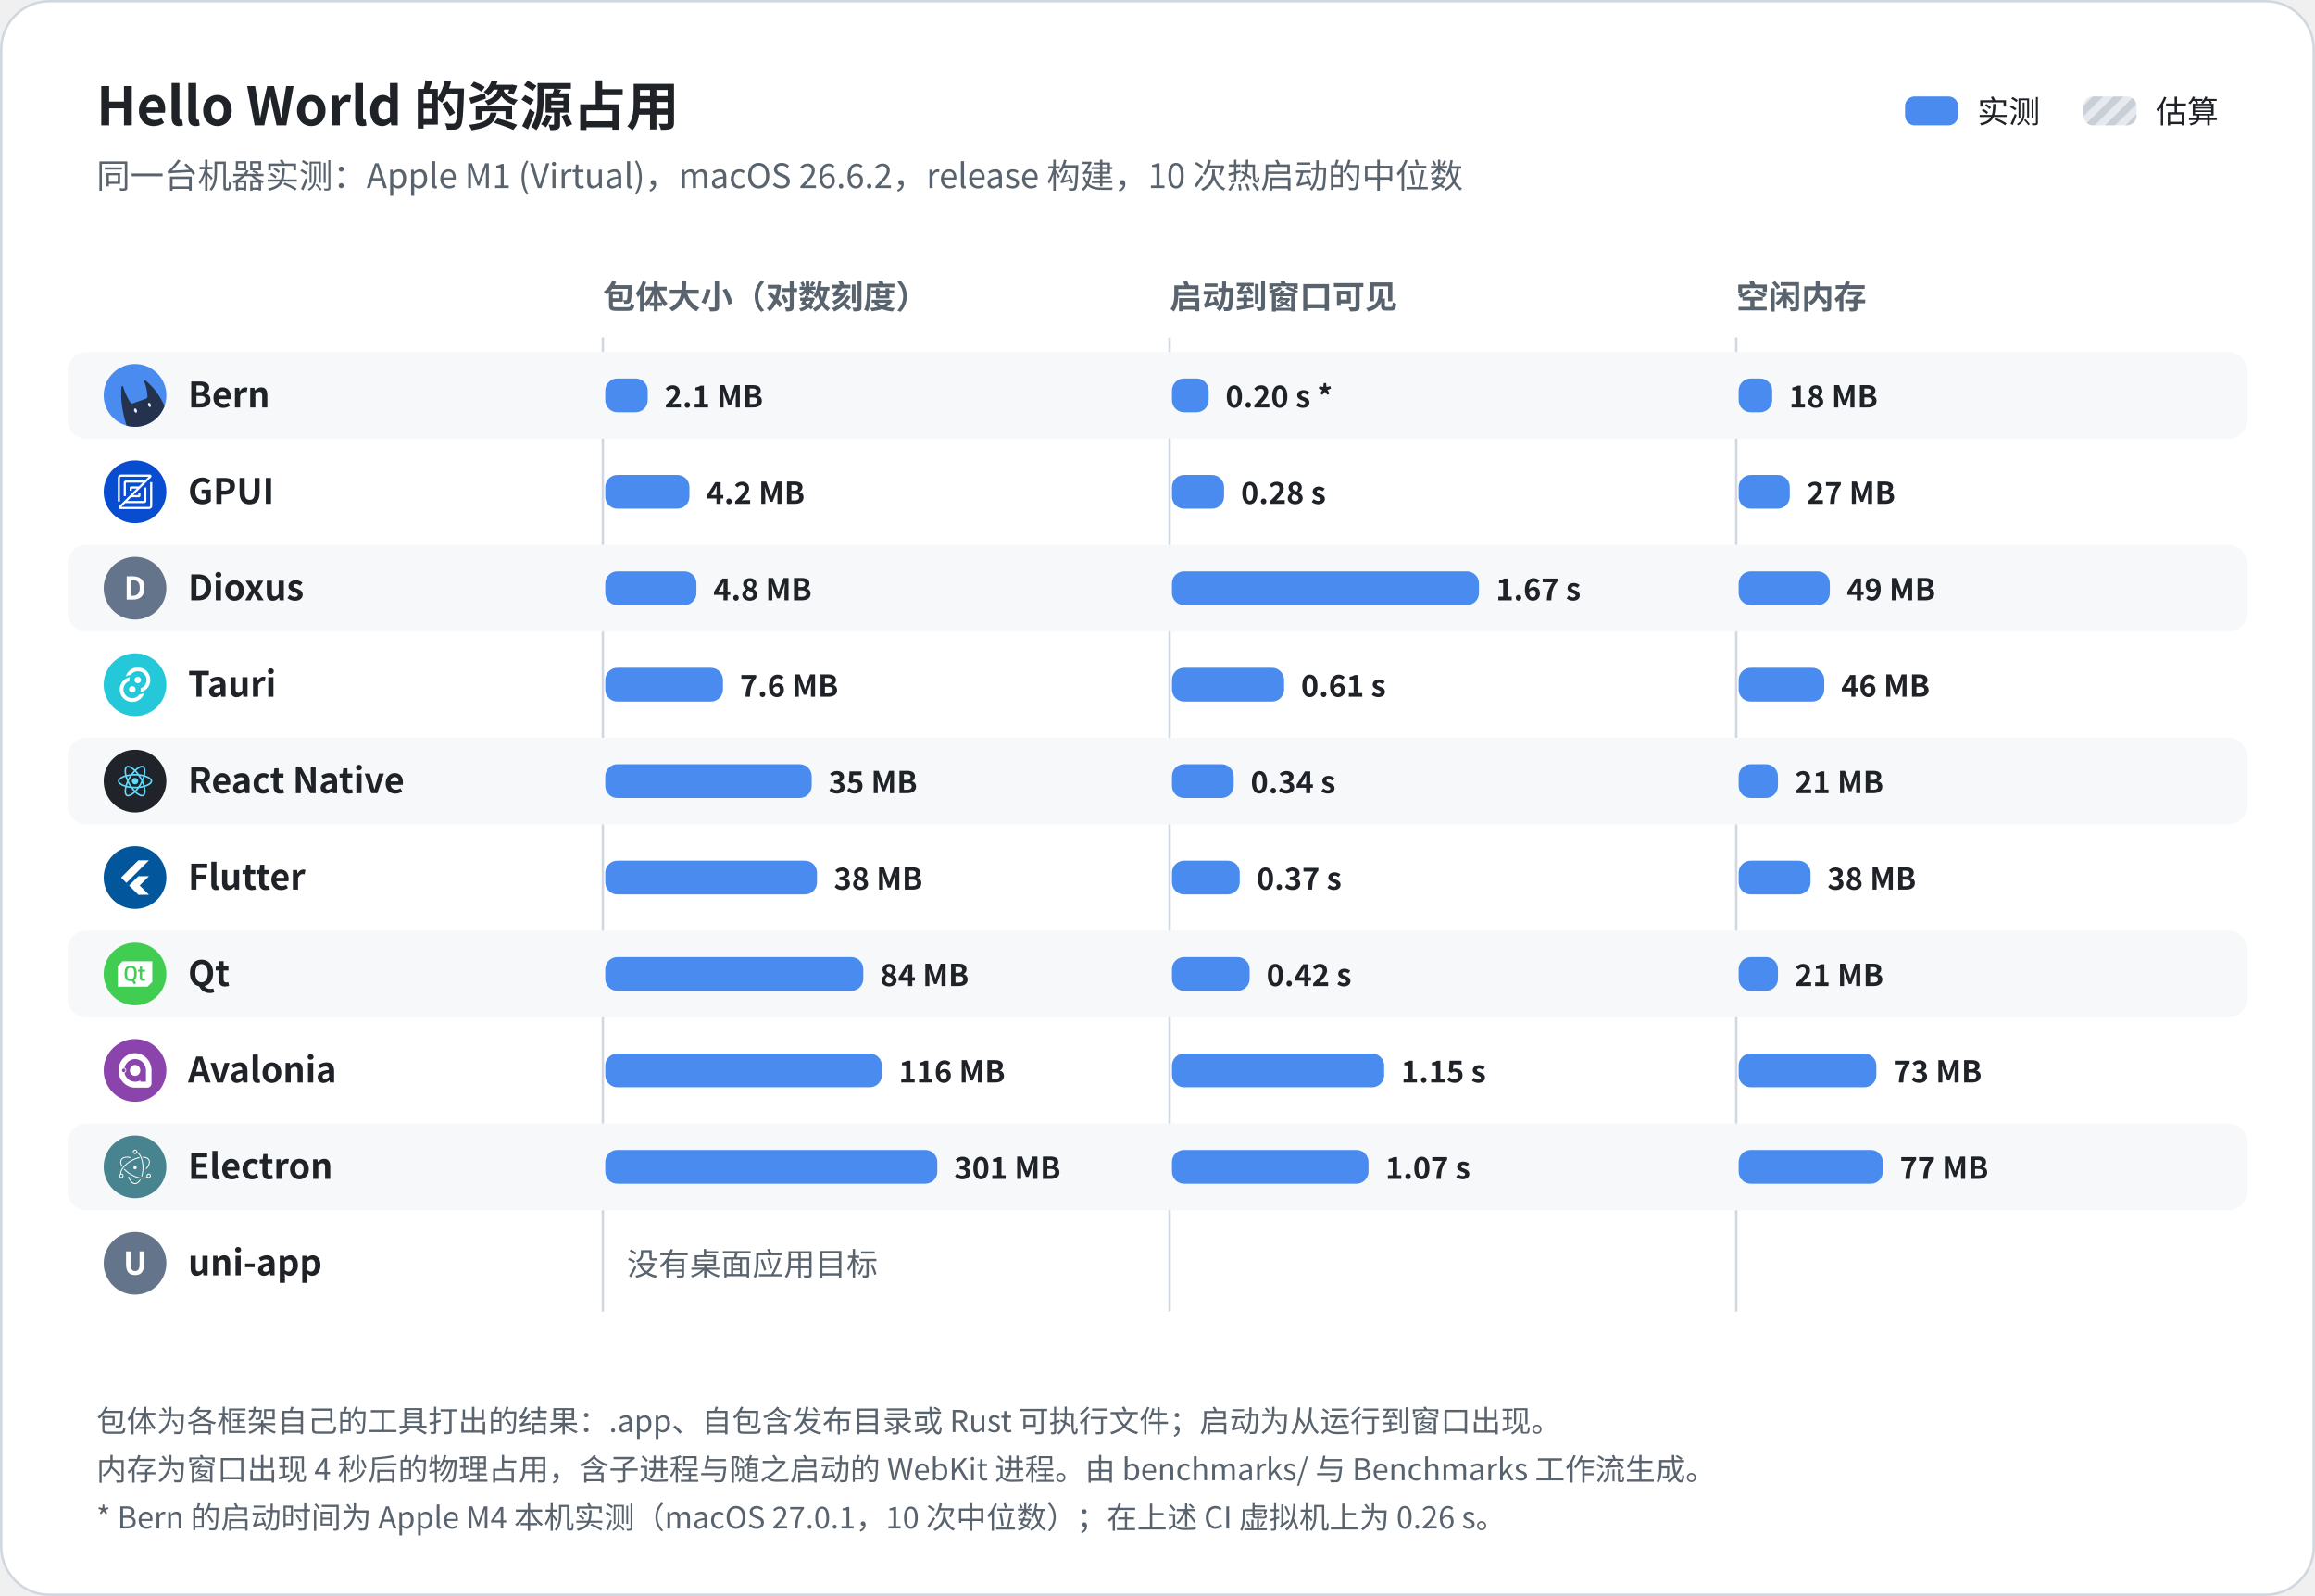
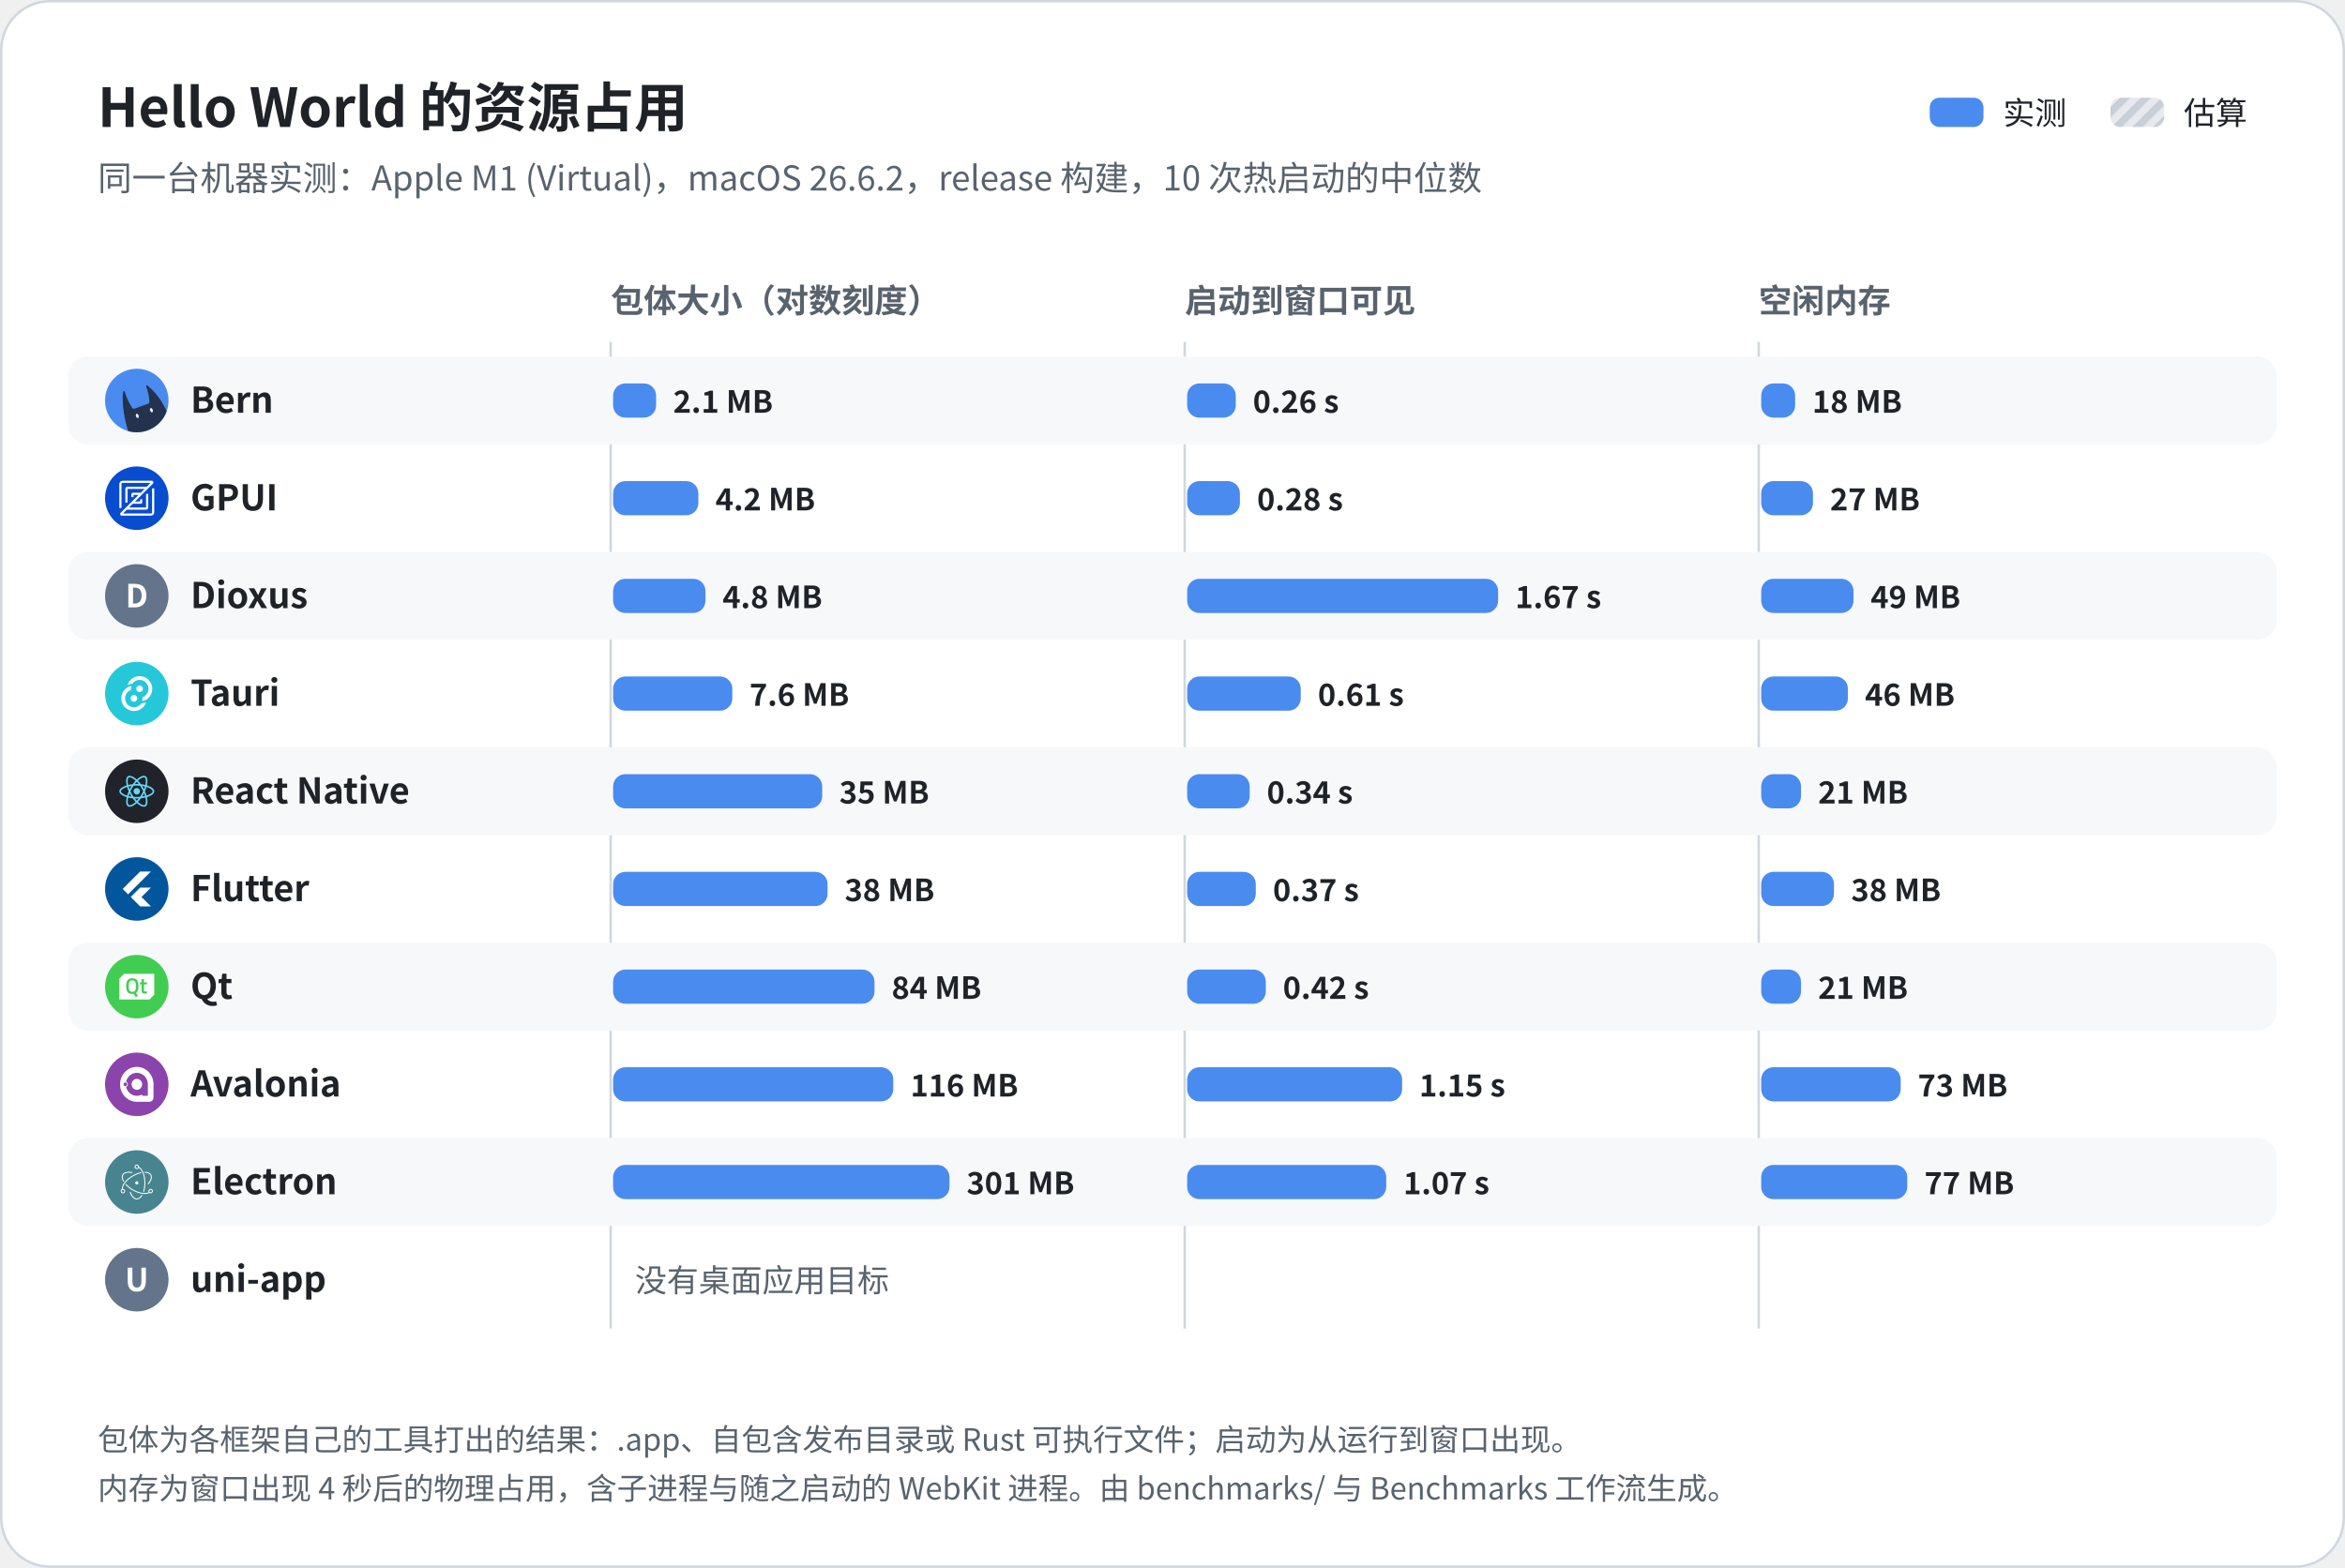
- <svg xmlns="http://www.w3.org/2000/svg" viewBox="0 0 960 662" width="960" height="662" font-family="-apple-system, BlinkMacSystemFont, 'Segoe UI', 'PingFang SC', 'Hiragino Sans GB', 'Microsoft YaHei', 'Noto Sans CJK SC', 'Helvetica Neue', Arial, sans-serif">
+ <svg xmlns="http://www.w3.org/2000/svg" viewBox="0 0 960 642" width="960" height="642" font-family="-apple-system, BlinkMacSystemFont, 'Segoe UI', 'PingFang SC', 'Hiragino Sans GB', 'Microsoft YaHei', 'Noto Sans CJK SC', 'Helvetica Neue', Arial, sans-serif">
  <defs>
    <symbol id="bern-logo" viewBox="0 0 1024 1024">
      <defs>
        <clipPath id="bern-symbol-disc">
          <circle cx="512" cy="512" r="512" />
        </clipPath>
      </defs>
      <g clip-path="url(#bern-symbol-disc)">
        <rect width="1024" height="1024" fill="#4A8BEF" />
        <path fill="#24324D" d="M 290.4 372.1 C 270.7 579.3 309.8 827.6 392.0 1060.0 L 1100 1100 L 1060.0 880.0 C 1013.0 692.2 904.4 451.5 684.3 270.5 A 14 14 0 0 0 662.4 286.5 C 693.7 364.2 711.6 444.8 715.3 529.4 A 36 36 0 0 1 691.6 564.9 C 620.6 590.7 549.5 616.5 478.5 642.4 A 36 36 0 0 1 436.0 628.1 C 383.8 547.6 344.6 461.1 317.8 369.5 A 14 14 0 0 0 290.4 372.1 Z" />
        <ellipse rx="22" ry="36" fill="#E8F4FF" transform="translate(520 760) rotate(-20)" />
        <ellipse rx="22" ry="36" fill="#E8F4FF" transform="translate(748 668) rotate(-20)" />
      </g>
    </symbol>
    <marker id="arrow" viewBox="0 0 10 10" refX="8" refY="5" markerWidth="10" markerHeight="10" markerUnits="userSpaceOnUse" orient="auto-start-reverse">
      <path d="M0 0 L10 5 L0 10 z" fill="#AFB8C1" />
    </marker>
    <marker id="arrow-accent" viewBox="0 0 10 10" refX="8" refY="5" markerWidth="11" markerHeight="11" markerUnits="userSpaceOnUse" orient="auto-start-reverse">
      <path d="M0 0 L10 5 L0 10 z" fill="#4A8BEF" />
    </marker>
  </defs>
-   <rect x="0.5" y="0.5" width="959" height="661" rx="20" fill="#FFFFFF" stroke="#D0D7DE" />
+   <rect x="0.5" y="0.5" width="959" height="641" rx="20" fill="#FFFFFF" stroke="#D0D7DE" />
  <defs>
    <pattern id="hatch" width="6" height="6" patternUnits="userSpaceOnUse" patternTransform="rotate(45)">
      <rect width="6" height="6" fill="#E6EAEF" />
      <rect width="3" height="6" fill="#AFB8C1" opacity="0.55" />
    </pattern>
  </defs>
  <text x="40" y="52" font-size="22" font-weight="700" fill="#1F2328">Hello World 的资源占用</text>
  <text x="40" y="78" font-size="14" fill="#59636E">同一台机器实测：Apple M1 (Virtual)，macOS 26.6.2，release 构建，10 次热启动的中位数</text>
  <text x="894.0" y="51" font-size="13" fill="#1F2328">估算</text>
  <rect x="864.0" y="40" width="22" height="12" rx="4" fill="url(#hatch)" />
  <text x="820.0" y="51" font-size="13" fill="#1F2328">实测</text>
  <rect x="790.0" y="40" width="22" height="12" rx="4" fill="#4A8BEF" />
  <text x="250" y="128" font-size="13.5" font-weight="600" fill="#59636E">包体大小（对数刻度）</text>
  <line x1="250" y1="140" x2="250" y2="544" stroke="#D0D7DE" />
  <text x="485" y="128" font-size="13.5" font-weight="600" fill="#59636E">启动到窗口可见</text>
  <line x1="485" y1="140" x2="485" y2="544" stroke="#D0D7DE" />
  <text x="720" y="128" font-size="13.5" font-weight="600" fill="#59636E">空闲内存</text>
  <line x1="720" y1="140" x2="720" y2="544" stroke="#D0D7DE" />
  <rect x="28" y="146.0" width="904" height="36" rx="8" fill="#F6F8FA" />
  <use href="#bern-logo" x="43.0" y="151.0" width="26.0" height="26.0" />
  <text x="78" y="169.0" font-size="14.5" font-weight="700" fill="#1F2328">Bern</text>
  <rect x="251" y="157.0" width="17.6" height="14" rx="5" fill="#4A8BEF" />
  <text x="275.6" y="169.0" font-size="12.5" font-weight="700" fill="#1F2328">2.1 MB</text>
-   <rect x="486" y="157.0" width="15.2" height="14" rx="5" fill="#4A8BEF" />
-   <text x="508.2" y="169.0" font-size="12.5" font-weight="700" fill="#1F2328">0.20 s *</text>
+   <rect x="486" y="157.0" width="19.9" height="14" rx="5" fill="#4A8BEF" />
+   <text x="512.9" y="169.0" font-size="12.5" font-weight="700" fill="#1F2328">0.26 s</text>
  <rect x="721" y="157.0" width="13.9" height="14" rx="5" fill="#4A8BEF" />
  <text x="741.9" y="169.0" font-size="12.5" font-weight="700" fill="#1F2328">18 MB</text>
  <circle cx="56.0" cy="204.0" r="13.0" fill="#084CCF" />
  <path d="M2.25 1.5a.75.75 0 0 0-.75.75v16.5H0V2.25A2.25 2.25 0 0 1 2.25 0h20.095c1.002 0 1.504 1.212.795 1.92L10.764 14.298h3.486V12.75h1.5v1.922a1.125 1.125 0 0 1-1.125 1.125H9.264l-2.578 2.578h11.689V9h1.5v9.375a1.5 1.5 0 0 1-1.5 1.5H5.185L2.562 22.5H21.75a.75.75 0 0 0 .75-.75V5.25H24v16.5A2.25 2.25 0 0 1 21.75 24H1.655C.653 24 .151 22.788.86 22.08L13.19 9.75H9.75v1.5h-1.5V9.375A1.125 1.125 0 0 1 9.375 8.25h5.314l2.625-2.625H5.625V15h-1.5V5.625a1.5 1.5 0 0 1 1.5-1.5h13.19L21.438 1.5z" fill="#FFFFFF" transform="translate(48.85 196.85) scale(0.5958)" />
  <text x="78" y="209.0" font-size="14.5" font-weight="700" fill="#1F2328">GPUI</text>
  <rect x="251" y="197.0" width="34.9" height="14" rx="5" fill="#4A8BEF" />
  <text x="292.9" y="209.0" font-size="12.5" font-weight="700" fill="#1F2328">4.2 MB</text>
  <rect x="486" y="197.0" width="21.6" height="14" rx="5" fill="#4A8BEF" />
  <text x="514.6" y="209.0" font-size="12.5" font-weight="700" fill="#1F2328">0.28 s</text>
  <rect x="721" y="197.0" width="21.2" height="14" rx="5" fill="#4A8BEF" />
  <text x="749.2" y="209.0" font-size="12.5" font-weight="700" fill="#1F2328">27 MB</text>
  <rect x="28" y="226.0" width="904" height="36" rx="8" fill="#F6F8FA" />
  <circle cx="56.0" cy="244.0" r="13.0" fill="#64748B" />
  <text x="56.0" y="248.7" text-anchor="middle" font-size="13.0" font-weight="700" fill="#FFFFFF">D</text>
  <text x="78" y="249.0" font-size="14.5" font-weight="700" fill="#1F2328">Dioxus</text>
  <rect x="251" y="237.0" width="37.8" height="14" rx="5" fill="#4A8BEF" />
  <text x="295.8" y="249.0" font-size="12.5" font-weight="700" fill="#1F2328">4.8 MB</text>
  <rect x="486" y="237.0" width="127.3" height="14" rx="5" fill="#4A8BEF" />
  <text x="620.3" y="249.0" font-size="12.5" font-weight="700" fill="#1F2328">1.67 s</text>
  <rect x="721" y="237.0" width="37.8" height="14" rx="5" fill="#4A8BEF" />
  <text x="765.8" y="249.0" font-size="12.5" font-weight="700" fill="#1F2328">49 MB</text>
  <circle cx="56.0" cy="284.0" r="13.0" fill="#24C8D8" />
  <path d="M13.912 0a8.72 8.72 0 0 0-8.308 6.139c1.05-.515 2.18-.845 3.342-.976 2.415-3.363 7.4-3.412 9.88-.097 2.48 3.315 1.025 8.084-2.883 9.45a6.131 6.131 0 0 1-.3 2.762 8.72 8.72 0 0 0 3.01-1.225A8.72 8.72 0 0 0 13.913 0zm.082 6.451a2.284 2.284 0 1 0-.15 4.566 2.284 2.284 0 0 0 .15-4.566zm-5.629.27a8.72 8.72 0 0 0-3.031 1.235 8.72 8.72 0 1 0 13.06 9.913 10.173 10.174 0 0 1-3.343.965 6.125 6.125 0 1 1-7.028-9.343 6.114 6.115 0 0 1 .342-2.772zm1.713 6.27a2.284 2.284 0 0 0-2.284 2.283 2.284 2.284 0 0 0 2.284 2.284 2.284 2.284 0 0 0 2.284-2.284 2.284 2.284 0 0 0-2.284-2.284z" fill="#FFFFFF" transform="translate(48.85 276.85) scale(0.5958)" />
  <text x="78" y="289.0" font-size="14.5" font-weight="700" fill="#1F2328">Tauri</text>
  <rect x="251" y="277.0" width="48.8" height="14" rx="5" fill="#4A8BEF" />
  <text x="306.8" y="289.0" font-size="12.5" font-weight="700" fill="#1F2328">7.6 MB</text>
  <rect x="486" y="277.0" width="46.5" height="14" rx="5" fill="#4A8BEF" />
  <text x="539.5" y="289.0" font-size="12.5" font-weight="700" fill="#1F2328">0.61 s</text>
  <rect x="721" y="277.0" width="35.5" height="14" rx="5" fill="#4A8BEF" />
  <text x="763.5" y="289.0" font-size="12.5" font-weight="700" fill="#1F2328">46 MB</text>
  <rect x="28" y="306.0" width="904" height="36" rx="8" fill="#F6F8FA" />
  <circle cx="56.0" cy="324.0" r="13.0" fill="#20232A" />
  <path d="M14.23 12.004a2.236 2.236 0 0 1-2.235 2.236 2.236 2.236 0 0 1-2.236-2.236 2.236 2.236 0 0 1 2.235-2.236 2.236 2.236 0 0 1 2.236 2.236zm2.648-10.69c-1.346 0-3.107.96-4.888 2.622-1.78-1.653-3.542-2.602-4.887-2.602-.41 0-.783.093-1.106.278-1.375.793-1.683 3.264-.973 6.365C1.98 8.917 0 10.42 0 12.004c0 1.59 1.99 3.097 5.043 4.03-.704 3.113-.39 5.588.988 6.38.32.187.69.275 1.102.275 1.345 0 3.107-.96 4.888-2.624 1.78 1.654 3.542 2.603 4.887 2.603.41 0 .783-.09 1.106-.275 1.374-.792 1.683-3.263.973-6.365C22.02 15.096 24 13.59 24 12.004c0-1.59-1.99-3.097-5.043-4.032.704-3.11.39-5.587-.988-6.38-.318-.184-.688-.277-1.092-.278zm-.005 1.09v.006c.225 0 .406.044.558.127.666.382.955 1.835.73 3.704-.054.46-.142.945-.25 1.44-.96-.236-2.006-.417-3.107-.534-.66-.905-1.345-1.727-2.035-2.447 1.592-1.48 3.087-2.292 4.105-2.295zm-9.77.02c1.012 0 2.514.808 4.11 2.28-.686.72-1.37 1.537-2.02 2.442-1.107.117-2.154.298-3.113.538-.112-.49-.195-.964-.254-1.42-.23-1.868.054-3.32.714-3.707.19-.09.4-.127.563-.132zm4.882 3.05c.455.468.91.992 1.36 1.564-.44-.02-.89-.034-1.345-.034-.46 0-.915.01-1.36.034.44-.572.895-1.096 1.345-1.565zM12 8.1c.74 0 1.477.034 2.202.093.406.582.802 1.203 1.183 1.86.372.64.71 1.29 1.018 1.946-.308.655-.646 1.31-1.013 1.95-.38.66-.773 1.288-1.18 1.87-.728.063-1.466.098-2.21.098-.74 0-1.477-.035-2.202-.093-.406-.582-.802-1.204-1.183-1.86-.372-.64-.71-1.29-1.018-1.946.303-.657.646-1.313 1.013-1.954.38-.66.773-1.286 1.18-1.868.728-.064 1.466-.098 2.21-.098zm-3.635.254c-.24.377-.48.763-.704 1.16-.225.39-.435.782-.635 1.174-.265-.656-.49-1.31-.676-1.947.64-.15 1.315-.283 2.015-.386zm7.26 0c.695.103 1.365.23 2.006.387-.18.632-.405 1.282-.66 1.933-.2-.39-.41-.783-.64-1.174-.225-.392-.465-.774-.705-1.146zm3.063.675c.484.15.944.317 1.375.498 1.732.74 2.852 1.708 2.852 2.476-.005.768-1.125 1.74-2.857 2.475-.42.18-.88.342-1.355.493-.28-.958-.646-1.956-1.1-2.98.45-1.017.81-2.01 1.085-2.964zm-13.395.004c.278.96.645 1.957 1.1 2.98-.45 1.017-.812 2.01-1.086 2.964-.484-.15-.944-.318-1.37-.5-1.732-.737-2.852-1.706-2.852-2.474 0-.768 1.12-1.742 2.852-2.476.42-.18.88-.342 1.356-.494zm11.678 4.28c.265.657.49 1.312.676 1.948-.64.157-1.316.29-2.016.39.24-.375.48-.762.705-1.158.225-.39.435-.788.636-1.18zm-9.945.02c.2.392.41.783.64 1.175.23.39.465.772.705 1.143-.695-.102-1.365-.23-2.006-.386.18-.63.406-1.282.66-1.933zM17.92 16.32c.112.493.2.968.254 1.423.23 1.868-.054 3.32-.714 3.708-.147.09-.338.128-.563.128-1.012 0-2.514-.807-4.11-2.28.686-.72 1.37-1.536 2.02-2.44 1.107-.118 2.154-.3 3.113-.54zm-11.83.01c.96.234 2.006.415 3.107.532.66.905 1.345 1.727 2.035 2.446-1.595 1.483-3.092 2.295-4.11 2.295-.22-.005-.406-.05-.553-.132-.666-.38-.955-1.834-.73-3.703.054-.46.142-.944.25-1.438zm4.56.64c.44.02.89.034 1.345.034.46 0 .915-.01 1.36-.034-.44.572-.895 1.095-1.345 1.565-.455-.47-.91-.993-1.36-1.565z" fill="#61DAFB" transform="translate(48.85 316.85) scale(0.5958)" />
  <text x="78" y="329.0" font-size="14.5" font-weight="700" fill="#1F2328">React Native</text>
  <rect x="251" y="317.0" width="85.6" height="14" rx="5" fill="#4A8BEF" />
  <text x="343.6" y="329.0" font-size="12.5" font-weight="700" fill="#1F2328">35 MB</text>
  <rect x="486" y="317.0" width="25.6" height="14" rx="5" fill="#4A8BEF" />
  <text x="518.6" y="329.0" font-size="12.5" font-weight="700" fill="#1F2328">0.34 s</text>
  <rect x="721" y="317.0" width="16.3" height="14" rx="5" fill="#4A8BEF" />
  <text x="744.3" y="329.0" font-size="12.5" font-weight="700" fill="#1F2328">21 MB</text>
  <circle cx="56.0" cy="364.0" r="13.0" fill="#02569B" />
  <path d="M14.314 0L2.3 12 6 15.7 21.684.013h-7.357zm.014 11.072L7.857 17.53l6.47 6.47H21.7l-6.46-6.468 6.46-6.46h-7.37z" fill="#FFFFFF" transform="translate(48.85 356.85) scale(0.5958)" />
  <text x="78" y="369.0" font-size="14.5" font-weight="700" fill="#1F2328">Flutter</text>
  <rect x="251" y="357.0" width="87.8" height="14" rx="5" fill="#4A8BEF" />
  <text x="345.8" y="369.0" font-size="12.5" font-weight="700" fill="#1F2328">38 MB</text>
  <rect x="486" y="357.0" width="28.1" height="14" rx="5" fill="#4A8BEF" />
  <text x="521.1" y="369.0" font-size="12.5" font-weight="700" fill="#1F2328">0.37 s</text>
  <rect x="721" y="357.0" width="29.8" height="14" rx="5" fill="#4A8BEF" />
  <text x="757.8" y="369.0" font-size="12.5" font-weight="700" fill="#1F2328">38 MB</text>
  <rect x="28" y="386.0" width="904" height="36" rx="8" fill="#F6F8FA" />
  <circle cx="56.0" cy="404.0" r="13.0" fill="#41CD52" />
  <path d="M21.693 3.162H3.33L0 6.49v14.348h20.671L24 17.51V3.162zM12.785 18.4l-1.562.728-1.35-2.217c-.196.057-.499.09-.924.09-1.579 0-2.683-.425-3.305-1.276-.622-.85-.932-2.2-.932-4.033 0-1.84.319-3.206.949-4.098.63-.892 1.726-1.341 3.288-1.341 1.562 0 2.658.441 3.28 1.333.63.883.94 2.25.94 4.098 0 1.219-.13 2.2-.384 2.945-.261.752-.679 1.325-1.268 1.718zm4.736-1.587c-.858 0-1.447-.196-1.766-.59-.32-.392-.483-1.136-.483-2.232v-3.534H14.11V9.051h1.162V6.843h1.644V9.05h2.094v1.415h-2.094v3.346c0 .622.05 1.03.14 1.227.09.204.326.303.695.303l1.243-.05.073 1.326c-.67.13-1.186.196-1.546.196zm-8.58-9.08c-.95 0-1.604.311-1.963.94-.352.63-.532 1.629-.532 3.011 0 1.374.172 2.364.515 2.953.344.589 1.006.892 1.98.892.973 0 1.628-.295 1.971-.876.335-.58.507-1.57.507-2.953 0-1.39-.172-2.396-.523-3.026-.352-.63-1.006-.94-1.955-.94Z" fill="#FFFFFF" transform="translate(48.85 396.85) scale(0.5958)" />
  <text x="78" y="409.0" font-size="14.5" font-weight="700" fill="#1F2328">Qt</text>
  <rect x="251" y="397.0" width="107.0" height="14" rx="5" fill="#4A8BEF" />
  <text x="365.0" y="409.0" font-size="12.5" font-weight="700" fill="#1F2328">84 MB</text>
  <rect x="486" y="397.0" width="32.2" height="14" rx="5" fill="#4A8BEF" />
  <text x="525.2" y="409.0" font-size="12.5" font-weight="700" fill="#1F2328">0.42 s</text>
  <rect x="721" y="397.0" width="16.3" height="14" rx="5" fill="#4A8BEF" />
  <text x="744.3" y="409.0" font-size="12.5" font-weight="700" fill="#1F2328">21 MB</text>
  <circle cx="56.0" cy="444.0" r="13.0" fill="#8B44AC" />
  <path d="M12.034 8.208c-2.003 0-3.627 1.696-3.627 3.789s1.624 3.789 3.627 3.789 3.627-1.697 3.627-3.79-1.624-3.788-3.627-3.788m-7.392 2.067c.72.211 1.248.902 1.248 1.722s-.528 1.51-1.248 1.721c.752 3.54 3.776 6.188 7.392 6.188 1.316 0 2.554-.35 3.632-.967v.914h3.94v-7.528a5 5 0 0 0 0-.224v-.104c0-4.369-3.39-7.91-7.572-7.91-3.616 0-6.64 2.648-7.392 6.188m-.5 2.982c.67 0 1.212-.567 1.212-1.266s-.542-1.265-1.212-1.265-1.211.566-1.211 1.265c0 .7.542 1.266 1.211 1.266M20.682 24H11.8C5.549 23.887.515 18.556.515 12c0-6.627 5.143-12 11.487-12 6.241 0 11.32 5.2 11.483 11.678l-.02 9.743C23.3 22.876 22.12 24 20.683 24" fill="#FFFFFF" transform="translate(48.85 436.85) scale(0.5958)" />
  <text x="78" y="449.0" font-size="14.5" font-weight="700" fill="#1F2328">Avalonia</text>
  <rect x="251" y="437.0" width="114.7" height="14" rx="5" fill="#4A8BEF" />
  <text x="372.7" y="449.0" font-size="12.5" font-weight="700" fill="#1F2328">116 MB</text>
  <rect x="486" y="437.0" width="88.0" height="14" rx="5" fill="#4A8BEF" />
  <text x="581.0" y="449.0" font-size="12.5" font-weight="700" fill="#1F2328">1.15 s</text>
  <rect x="721" y="437.0" width="57.1" height="14" rx="5" fill="#4A8BEF" />
  <text x="785.1" y="449.0" font-size="12.5" font-weight="700" fill="#1F2328">73 MB</text>
  <rect x="28" y="466.0" width="904" height="36" rx="8" fill="#F6F8FA" />
  <circle cx="56.0" cy="484.0" r="13.0" fill="#47848F" />
  <path d="M12.011 0c-.85 0-1.539.689-1.539 1.539 0 .85.689 1.539 1.539 1.539.595 0 1.11-.338 1.366-.832 2.221 1.268 3.847 5.473 3.847 10.362 0 2.071-.289 4.056-.825 5.769a.322.322 0 0 0 .211.403.322.322 0 0 0 .403-.211c.556-1.776.854-3.825.854-5.96 0-5.193-1.772-9.686-4.321-11.003.001-.022.004-.044.004-.067 0-.85-.689-1.539-1.539-1.539zm0 .643a.896.896 0 1 1 0 1.792.896.896 0 1 1 0-1.792zm-5.486 4.305c-2.067.007-3.647.665-4.388 1.948-.738 1.277-.527 2.971.511 4.781a.322.322 0 0 0 .558-.32C2.271 9.727 2.089 8.266 2.694 7.218c.821-1.422 3.033-1.955 5.932-1.427a.322.322 0 0 0 .115-.633c-.784-.143-1.527-.212-2.216-.21zm11.052.018a.322.322 0 0 0-.008.643c1.834.024 3.156.596 3.75 1.626.819 1.419.18 3.595-1.718 5.837a.322.322 0 0 0 .038.454.322.322 0 0 0 .453-.038c2.054-2.426 2.771-4.866 1.784-6.574-.726-1.257-2.26-1.921-4.299-1.947zm-2.698.292a.323.323 0 0 0-.065.007c-1.857.398-3.833 1.175-5.731 2.271-4.57 2.638-7.592 6.495-7.36 9.372-.473.263-.793.766-.793 1.345 0 .85.689 1.539 1.539 1.539.85 0 1.539-.689 1.539-1.539 0-.85-.689-1.539-1.539-1.539-.038 0-.075.003-.113.006-.1-2.56 2.743-6.141 7.048-8.627 1.841-1.063 3.755-1.816 5.545-2.2a.322.322 0 0 0-.07-.636zm-2.879 6.236a1.119 1.119 0 0 0-.224.025c-.601.13-.983.723-.853 1.324.13.601.723.983 1.324.853.601-.13.983-.723.853-1.324-.114-.526-.582-.884-1.099-.879zM4.532 13.341a.321.321 0 0 0-.232.084.321.321 0 0 0-.021.454c1.268 1.394 2.916 2.701 4.795 3.786 4.415 2.549 9.106 3.285 11.561 1.839a1.53 1.53 0 0 0 .897.29c.85 0 1.539-.689 1.539-1.539 0-.85-.689-1.539-1.539-1.539-.85 0-1.539.689-1.539 1.539 0 .276.074.534.201.758-2.245 1.214-6.631.5-10.798-1.905-1.823-1.052-3.418-2.318-4.64-3.661a.321.321 0 0 0-.223-.105zm-2.063 4.017a.896.896 0 1 1 0 1.792.896.896 0 1 1 0-1.792zm19.062 0a.896.896 0 1 1 0 1.792.891.891 0 0 1-.586-.219c-.003-.004-.004-.008-.007-.012a.32.32 0 0 0-.096-.091.896.896 0 0 1 .689-1.469zm-14.005 1.368a.322.322 0 0 0-.321.43C8.279 22.154 10.036 24 12.011 24c1.441 0 2.773-.982 3.813-2.711a.322.322 0 0 0-.11-.441.322.322 0 0 0-.442.11c-.934 1.554-2.081 2.399-3.261 2.399-1.641 0-3.208-1.647-4.2-4.418a.322.322 0 0 0-.285-.213z" fill="#FFFFFF" transform="translate(48.85 476.85) scale(0.5958)" />
  <text x="78" y="489.0" font-size="14.5" font-weight="700" fill="#1F2328">Electron</text>
  <rect x="251" y="477.0" width="137.7" height="14" rx="5" fill="#4A8BEF" />
  <text x="395.7" y="489.0" font-size="12.5" font-weight="700" fill="#1F2328">301 MB</text>
  <rect x="486" y="477.0" width="81.5" height="14" rx="5" fill="#4A8BEF" />
  <text x="574.5" y="489.0" font-size="12.5" font-weight="700" fill="#1F2328">1.07 s</text>
  <rect x="721" y="477.0" width="59.8" height="14" rx="5" fill="#4A8BEF" />
  <text x="787.8" y="489.0" font-size="12.5" font-weight="700" fill="#1F2328">77 MB</text>
  <circle cx="56.0" cy="524.0" r="13.0" fill="#64748B" />
  <text x="56.0" y="528.7" text-anchor="middle" font-size="13.0" font-weight="700" fill="#FFFFFF">U</text>
  <text x="78" y="529.0" font-size="14.5" font-weight="600" fill="#1F2328">uni-app</text>
  <text x="260" y="529.0" font-size="13" fill="#59636E">没有桌面应用目标</text>
  <text x="40" y="594" font-size="12.5" fill="#59636E">包体为各框架自己的工具打出的结果：.app、自包含发布目录或 Rust 可执行文件；启动为从运行到窗口出现。</text>
  <text x="40" y="614" font-size="12.5" fill="#59636E">内存为窗口出现 4 秒后的物理占用，含子进程与随之启动的 WebKit 进程。由 benchmarks/ 与 Benchmarks 工作流生成。</text>
-   <text x="40" y="634" font-size="12.5" fill="#59636E">* Bern 的启动时间为 Apple M4 本机实测（macOS 27.0.1，10 次中位数）；在上述 CI 虚拟机上为 0.26 s。</text>
</svg>
